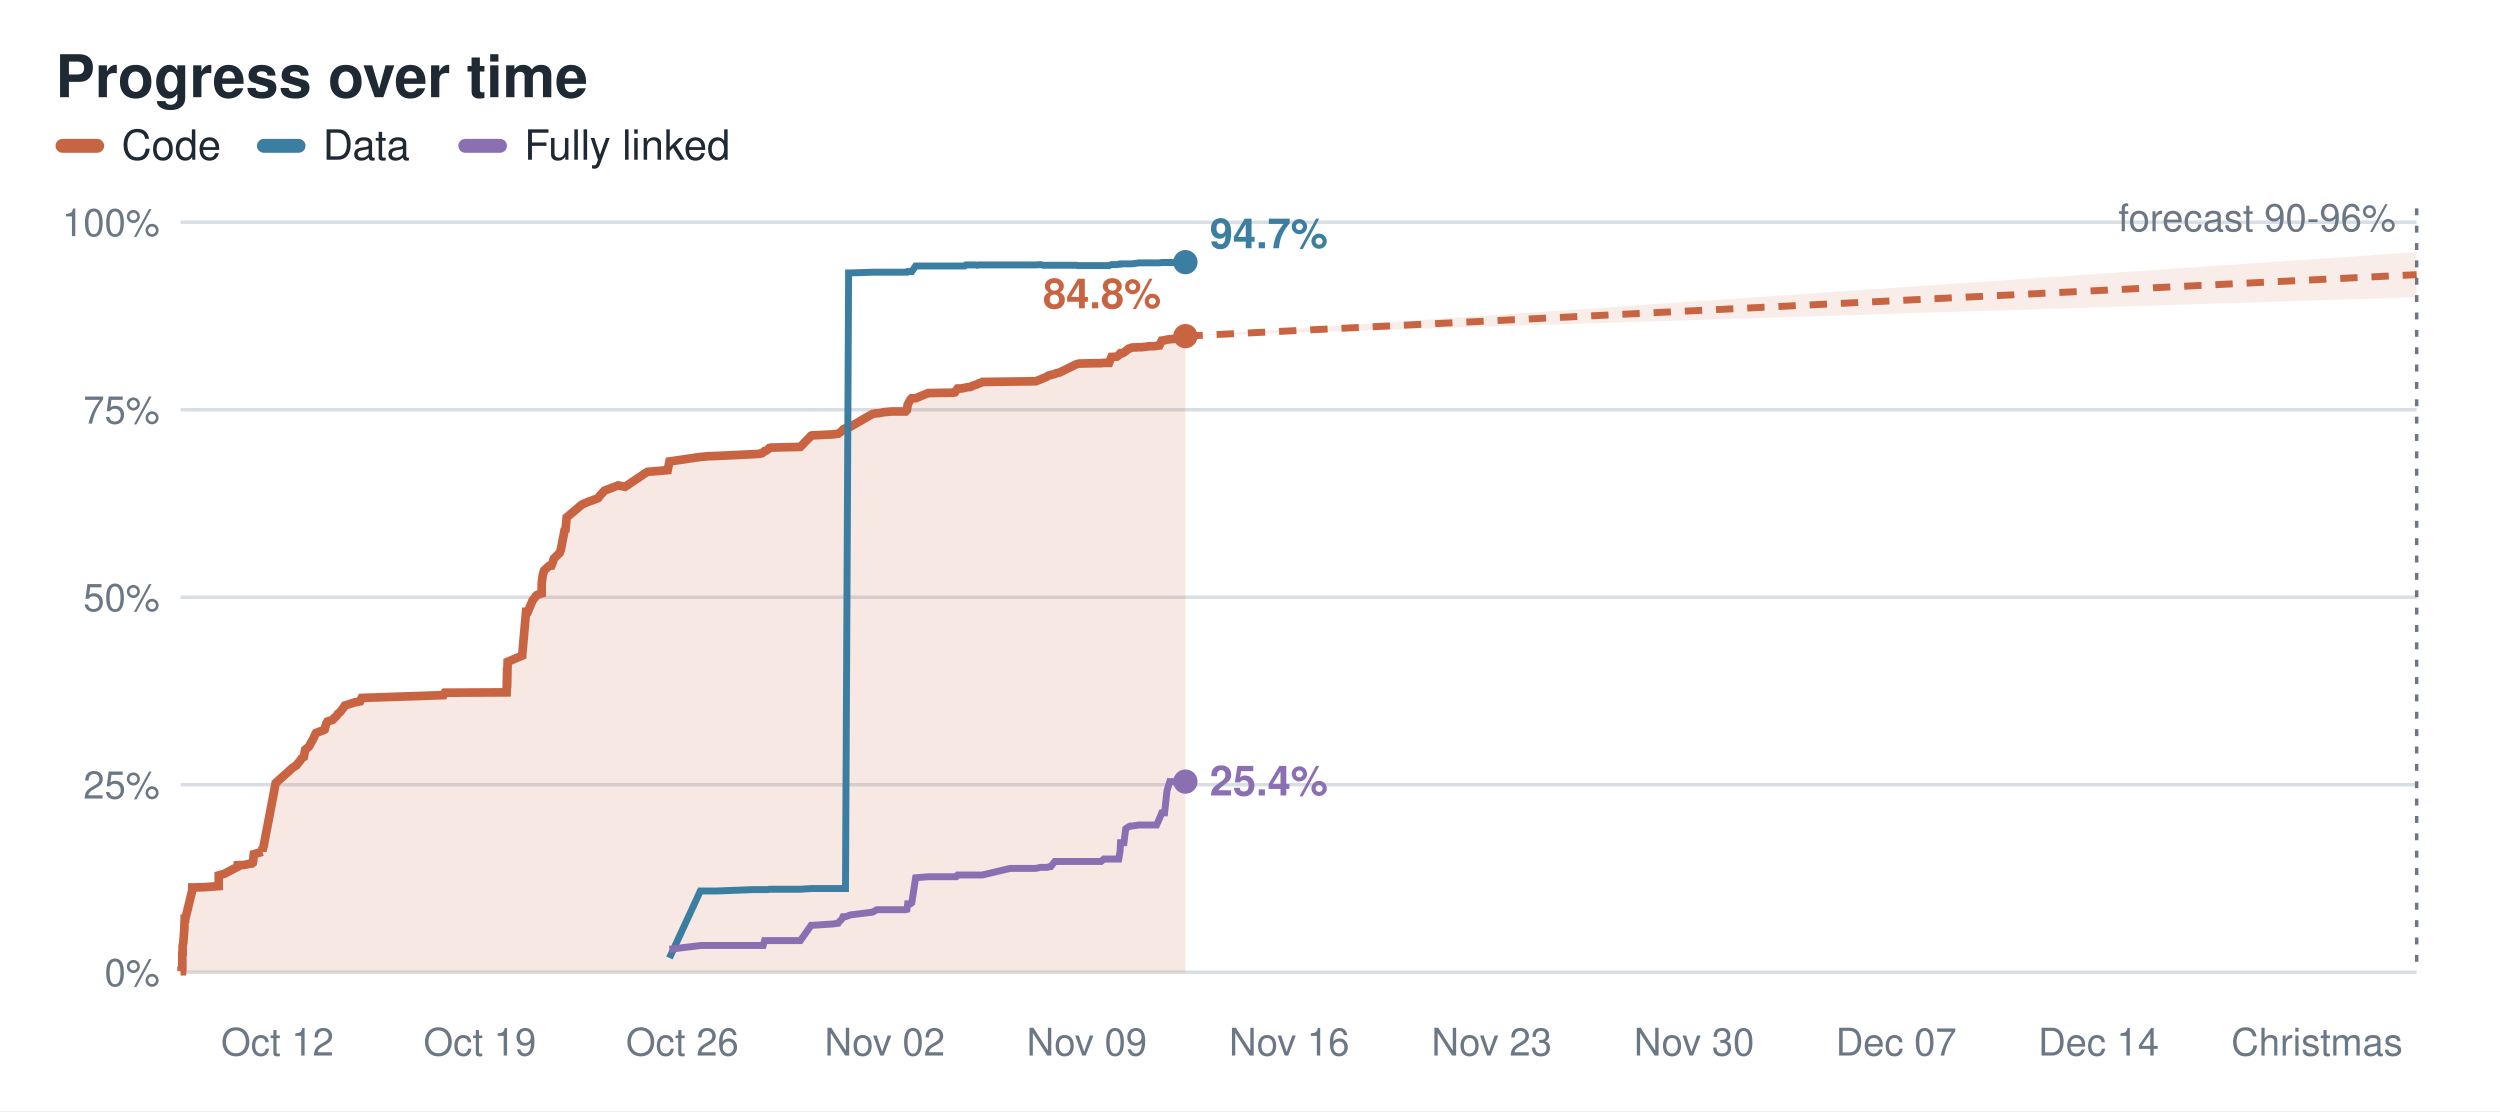
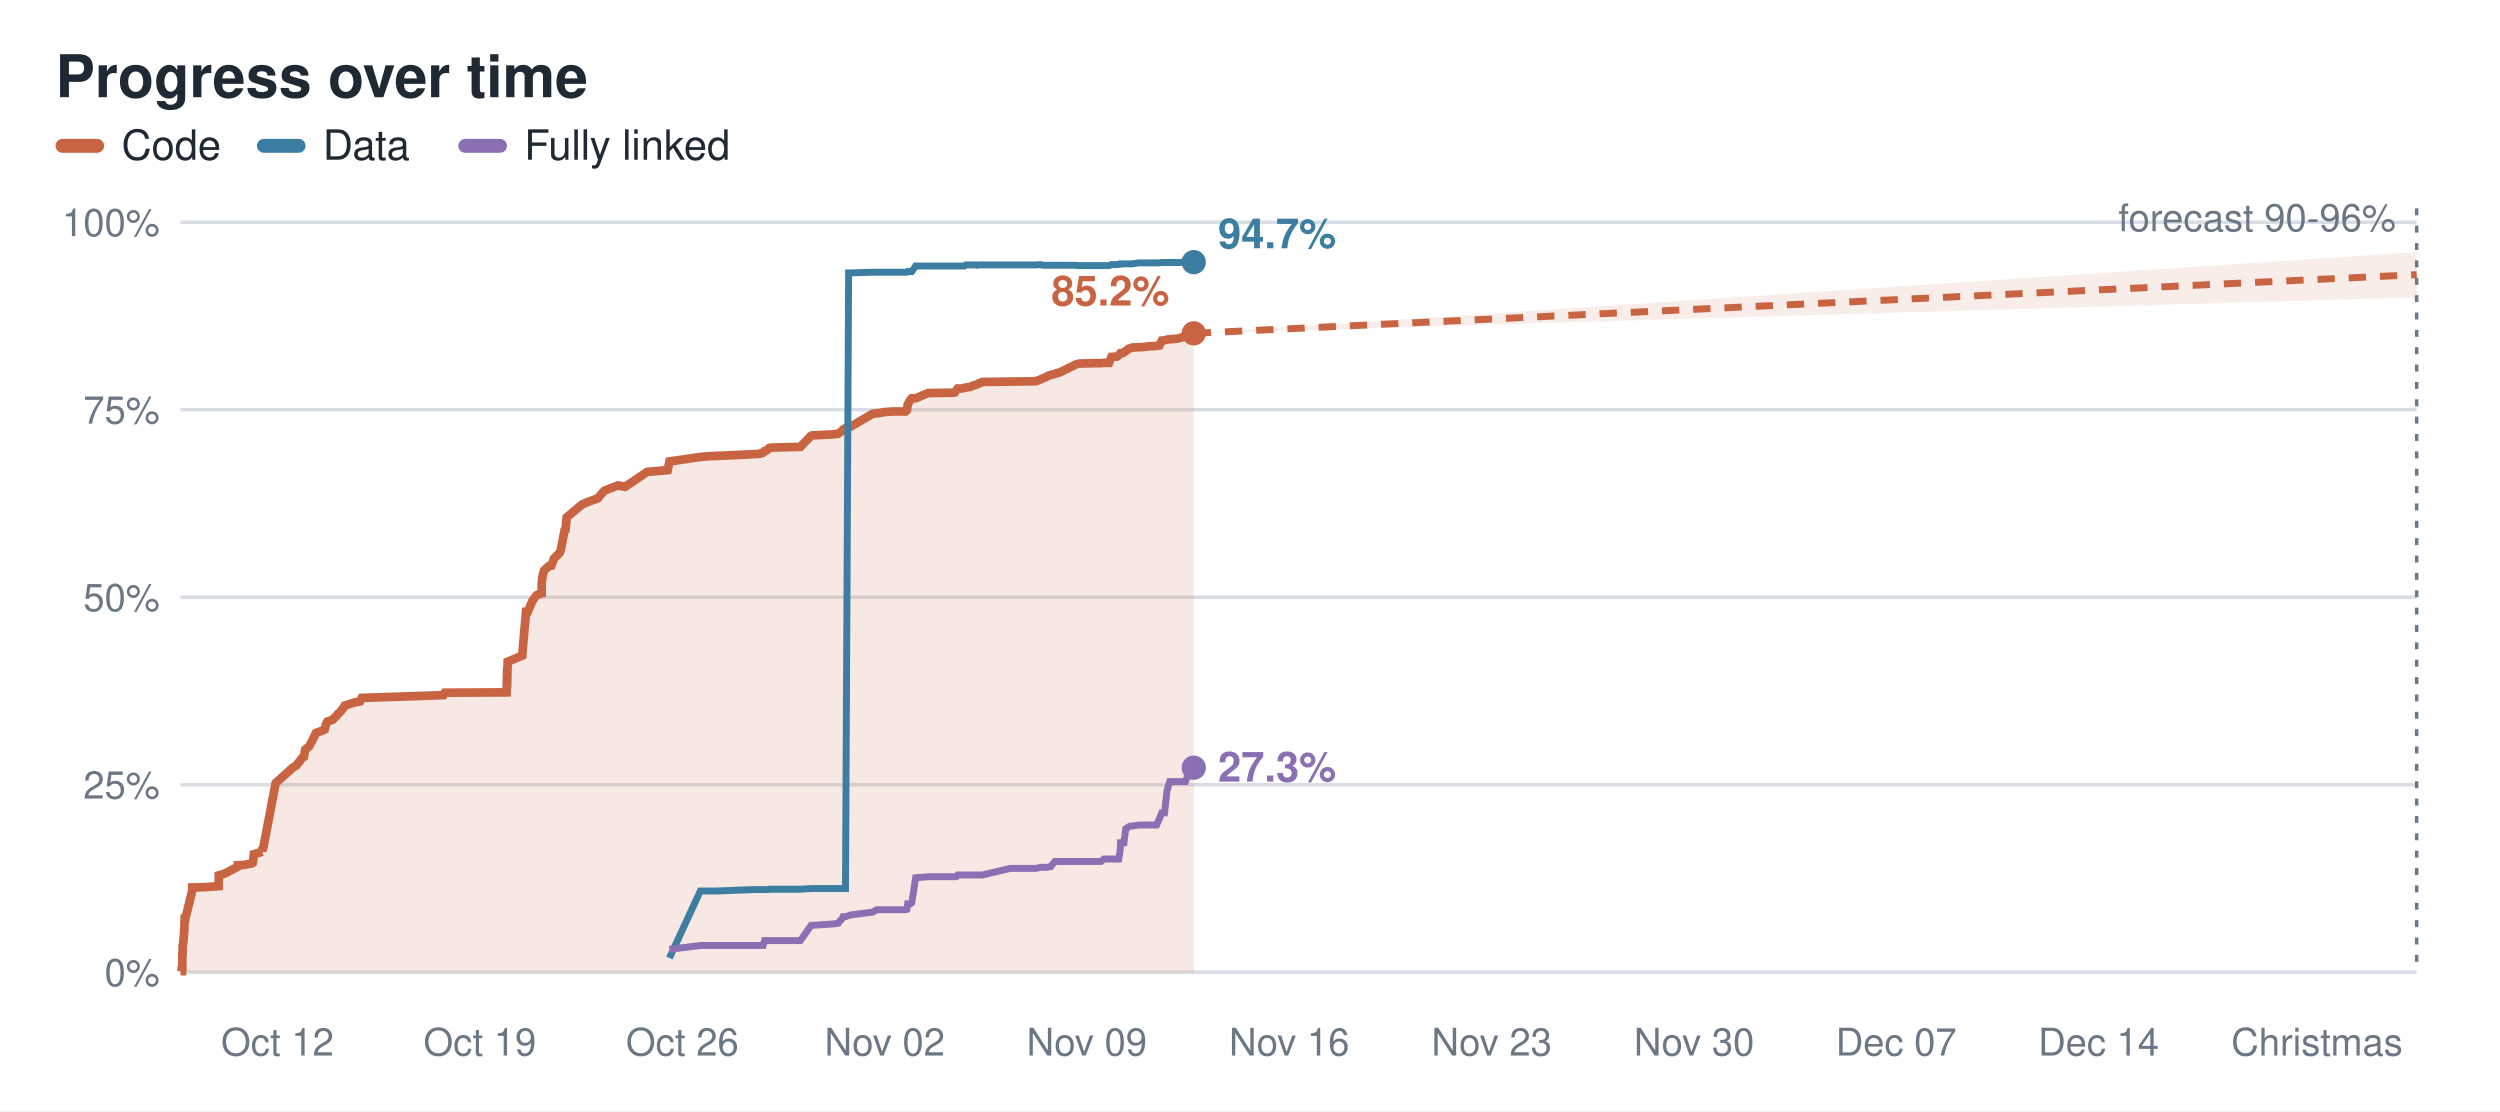
<svg xmlns="http://www.w3.org/2000/svg" viewBox="0 0 720 320" width="720" height="320" font-family="-apple-system,Segoe UI,Helvetica,Arial,sans-serif" role="img" aria-label="Progress over time">
  <rect width="100%" height="100%" fill="#ffffff" />
  <text x="16" y="28" font-size="17" font-weight="600" fill="#1f2933">Progress over time</text>
  <rect x="16" y="40" width="14" height="4" rx="2" fill="#c96442" />
  <text x="35" y="46" font-size="12" fill="#1f2933">Code</text>
  <rect x="74" y="40" width="14" height="4" rx="2" fill="#3b7ea1" />
  <text x="93" y="46" font-size="12" fill="#1f2933">Data</text>
  <rect x="132" y="40" width="14" height="4" rx="2" fill="#8a6fb3" />
  <text x="151" y="46" font-size="12" fill="#1f2933">Fully linked</text>
  <line x1="52" y1="280.0" x2="696" y2="280.0" stroke="#d9dee4" />
  <text x="46" y="284.0" font-size="11" fill="#6b7785" text-anchor="end">0%</text>
  <line x1="52" y1="226.0" x2="696" y2="226.0" stroke="#d9dee4" />
  <text x="46" y="230.0" font-size="11" fill="#6b7785" text-anchor="end">25%</text>
  <line x1="52" y1="172.0" x2="696" y2="172.0" stroke="#d9dee4" />
  <text x="46" y="176.0" font-size="11" fill="#6b7785" text-anchor="end">50%</text>
  <line x1="52" y1="118.0" x2="696" y2="118.0" stroke="#d9dee4" />
  <text x="46" y="122.0" font-size="11" fill="#6b7785" text-anchor="end">75%</text>
  <line x1="52" y1="64.0" x2="696" y2="64.0" stroke="#d9dee4" />
  <text x="46" y="68.0" font-size="11" fill="#6b7785" text-anchor="end">100%</text>
  <text x="79.9" y="304" font-size="11" fill="#6b7785" text-anchor="middle">Oct 12</text>
  <text x="138.2" y="304" font-size="11" fill="#6b7785" text-anchor="middle">Oct 19</text>
  <text x="196.5" y="304" font-size="11" fill="#6b7785" text-anchor="middle">Oct 26</text>
  <text x="254.8" y="304" font-size="11" fill="#6b7785" text-anchor="middle">Nov 02</text>
  <text x="313.0" y="304" font-size="11" fill="#6b7785" text-anchor="middle">Nov 09</text>
  <text x="371.3" y="304" font-size="11" fill="#6b7785" text-anchor="middle">Nov 16</text>
  <text x="429.6" y="304" font-size="11" fill="#6b7785" text-anchor="middle">Nov 23</text>
  <text x="487.9" y="304" font-size="11" fill="#6b7785" text-anchor="middle">Nov 30</text>
  <text x="546.1" y="304" font-size="11" fill="#6b7785" text-anchor="middle">Dec 07</text>
  <text x="604.4" y="304" font-size="11" fill="#6b7785" text-anchor="middle">Dec 14</text>
-   <polygon points="341.4,96.8 696.0,72.6 696.0,85.6" fill="#c96442" opacity="0.12" />
-   <line x1="341.4" y1="96.8" x2="696.0" y2="79.1" stroke="#c96442" stroke-width="2" stroke-dasharray="5,4" />
+   <polygon points="343.8,96.0 696.0,72.6 696.0,85.6" fill="#c96442" opacity="0.12" />
+   <line x1="343.8" y1="96.0" x2="696.0" y2="79.1" stroke="#c96442" stroke-width="2" stroke-dasharray="5,4" />
  <line x1="696.0" y1="60" x2="696.0" y2="280.0" stroke="#6b7785" stroke-dasharray="2,3" />
  <text x="692.0" y="304" font-size="11" fill="#6b7785" text-anchor="end">Christmas</text>
  <text x="690.0" y="66.6" font-size="11" fill="#6b7785" text-anchor="end">forecast 90-96%</text>
-   <polygon points="52.0,280.0 52.0,279.7 52.0,279.7 52.1,279.7 52.1,279.7 52.3,279.7 52.3,279.7 52.3,279.7 52.3,279.7 52.3,279.6 52.3,279.6 52.3,279.6 52.3,279.6 52.4,279.6 52.4,279.5 52.4,279.5 52.4,279.5 52.4,279.5 52.4,279.5 52.4,279.4 52.4,279.4 52.4,279.4 52.4,279.4 52.4,279.4 52.4,279.3 52.4,279.3 52.4,279.3 52.4,279.3 52.4,279.2 52.4,279.2 52.5,279.1 52.5,279.1 52.5,279.0 52.5,279.0 52.5,278.9 52.5,278.9 52.5,278.9 52.5,278.8 52.5,278.8 52.5,278.7 52.5,278.7 52.5,278.6 52.5,274.0 52.6,275.3 52.6,274.0 52.6,274.0 52.6,274.0 52.6,272.9 52.6,272.3 52.8,271.5 52.8,271.3 53.1,267.4 53.1,267.0 53.1,266.2 53.2,264.8 53.2,264.7 53.2,264.6 53.3,264.6 53.3,264.4 53.3,264.3 53.3,264.4 53.3,264.4 53.3,264.4 53.4,264.5 55.4,256.3 55.4,255.7 55.4,255.6 55.7,255.6 55.8,255.6 59.0,255.5 63.0,255.2 63.0,252.1 64.7,251.6 68.5,249.6 68.5,249.2 70.3,249.1 71.7,248.8 72.5,248.7 72.5,248.7 72.8,248.5 72.9,248.0 73.1,246.0 75.6,245.3 75.6,245.4 75.6,244.5 75.7,244.4 75.9,243.8 79.4,225.5 84.3,221.1 85.4,220.4 85.5,220.2 86.5,219.0 86.6,218.8 86.9,218.4 87.5,218.0 87.9,215.9 89.0,215.0 89.7,213.7 90.2,212.8 90.6,211.9 91.0,211.1 93.1,210.3 93.5,210.1 93.7,209.3 94.0,208.3 94.3,207.8 95.8,207.3 96.0,207.1 96.3,206.7 96.6,206.5 97.0,206.1 97.3,205.6 97.6,205.4 98.0,205.0 98.3,204.6 98.7,204.1 99.0,203.7 99.3,203.2 101.5,202.5 102.1,202.3 103.7,202.0 104.2,201.0 127.7,200.2 127.9,199.8 128.1,199.5 145.9,199.4 146.0,195.1 146.1,195.2 146.2,190.6 150.4,188.8 150.5,187.5 151.5,176.2 152.0,176.2 153.4,172.9 153.9,172.3 154.3,171.7 154.6,171.4 155.3,171.1 156.0,170.9 156.0,168.0 156.3,165.7 156.7,164.3 158.1,163.0 158.8,162.9 159.3,161.6 159.5,160.9 161.2,159.2 161.5,158.4 162.7,152.2 162.8,153.3 163.2,149.0 167.6,145.3 169.2,144.6 172.2,143.5 172.9,142.6 174.1,141.3 178.0,139.8 180.0,140.2 186.4,135.9 192.3,135.4 192.8,132.9 201.7,131.6 204.0,131.4 206.6,131.3 217.1,130.8 218.8,130.7 219.2,130.5 219.5,130.5 219.8,130.3 220.2,129.9 220.6,129.8 221.1,129.5 221.6,129.0 222.1,128.9 222.6,128.9 226.3,128.8 230.5,128.7 233.6,125.5 233.8,125.4 239.9,125.1 241.4,124.9 241.8,124.6 242.1,124.4 242.5,124.1 242.8,123.7 243.5,123.3 244.4,123.1 244.9,122.9 251.3,119.2 252.5,119.0 253.1,119.0 254.1,118.8 254.5,118.7 257.0,118.5 260.8,118.5 261.2,118.1 261.4,116.6 261.8,115.8 262.2,115.1 262.6,114.7 263.7,114.7 267.3,113.2 267.5,113.2 273.9,113.1 274.6,113.1 275.0,113.0 275.4,112.4 275.8,111.9 276.4,111.9 276.8,111.9 277.3,111.8 277.8,111.7 278.2,111.6 278.7,111.5 279.1,111.5 279.6,111.4 280.1,111.1 280.5,111.0 281.0,110.8 281.4,110.7 281.9,110.4 282.4,110.3 282.9,110.0 290.9,109.9 298.3,109.8 299.6,109.3 300.5,108.9 301.3,108.6 301.7,108.3 302.2,108.1 302.6,108.0 303.8,107.7 304.2,107.5 305.1,107.3 310.0,104.9 310.4,104.8 310.9,104.7 315.6,104.6 316.0,104.6 317.1,104.6 317.9,104.5 318.9,104.5 319.4,104.5 320.1,102.8 321.7,102.7 322.2,102.3 322.6,101.8 322.7,101.7 323.3,101.7 323.7,101.5 324.2,101.1 324.6,100.8 325.1,100.4 325.5,100.3 326.0,100.1 328.0,100.0 328.9,100.0 329.4,99.9 329.9,99.9 330.4,99.8 331.2,99.7 331.7,99.7 332.4,99.7 333.1,99.6 333.9,99.5 334.6,98.1 335.4,98.0 336.1,97.8 336.9,97.7 338.3,97.6 339.2,97.5 339.9,97.3 340.6,97.1 341.4,96.8 341.4,280.0" fill="#c96442" opacity="0.15" />
-   <polyline points="52.0,279.7 52.0,279.7 52.1,279.7 52.1,279.7 52.3,279.7 52.3,279.7 52.3,279.7 52.3,279.7 52.3,279.6 52.3,279.6 52.3,279.6 52.3,279.6 52.4,279.6 52.4,279.5 52.4,279.5 52.4,279.5 52.4,279.5 52.4,279.5 52.4,279.4 52.4,279.4 52.4,279.4 52.4,279.4 52.4,279.4 52.4,279.3 52.4,279.3 52.4,279.3 52.4,279.3 52.4,279.2 52.4,279.2 52.5,279.1 52.5,279.1 52.5,279.0 52.5,279.0 52.5,278.9 52.5,278.9 52.5,278.9 52.5,278.8 52.5,278.8 52.5,278.7 52.5,278.7 52.5,278.6 52.5,274.0 52.6,275.3 52.6,274.0 52.6,274.0 52.6,274.0 52.6,272.9 52.6,272.3 52.8,271.5 52.8,271.3 53.1,267.4 53.1,267.0 53.1,266.2 53.2,264.8 53.2,264.7 53.2,264.6 53.3,264.6 53.3,264.4 53.3,264.3 53.3,264.4 53.3,264.4 53.3,264.4 53.4,264.5 55.4,256.3 55.4,255.7 55.4,255.6 55.7,255.6 55.8,255.6 59.0,255.5 63.0,255.2 63.0,252.1 64.7,251.6 68.5,249.6 68.5,249.2 70.3,249.1 71.7,248.8 72.5,248.7 72.5,248.7 72.8,248.5 72.9,248.0 73.1,246.0 75.6,245.3 75.6,245.4 75.6,244.5 75.7,244.4 75.9,243.8 79.4,225.5 84.3,221.1 85.4,220.4 85.5,220.2 86.5,219.0 86.6,218.8 86.9,218.4 87.5,218.0 87.9,215.9 89.0,215.0 89.7,213.7 90.2,212.8 90.6,211.9 91.0,211.1 93.1,210.3 93.5,210.1 93.7,209.3 94.0,208.3 94.3,207.8 95.8,207.3 96.0,207.1 96.3,206.7 96.6,206.5 97.0,206.1 97.3,205.6 97.6,205.4 98.0,205.0 98.3,204.6 98.7,204.1 99.0,203.7 99.3,203.2 101.5,202.5 102.1,202.3 103.7,202.0 104.2,201.0 127.7,200.2 127.9,199.8 128.1,199.5 145.9,199.4 146.0,195.1 146.1,195.2 146.2,190.6 150.4,188.8 150.5,187.5 151.5,176.2 152.0,176.2 153.4,172.9 153.9,172.3 154.3,171.7 154.6,171.4 155.3,171.1 156.0,170.9 156.0,168.0 156.3,165.7 156.7,164.3 158.1,163.0 158.8,162.9 159.3,161.6 159.5,160.9 161.2,159.2 161.5,158.4 162.7,152.2 162.8,153.3 163.2,149.0 167.6,145.3 169.2,144.6 172.2,143.5 172.9,142.6 174.1,141.3 178.0,139.8 180.0,140.2 186.4,135.9 192.3,135.4 192.8,132.9 201.7,131.6 204.0,131.4 206.6,131.3 217.1,130.8 218.8,130.7 219.2,130.5 219.5,130.5 219.8,130.3 220.2,129.9 220.6,129.8 221.1,129.5 221.6,129.0 222.1,128.9 222.6,128.9 226.3,128.8 230.5,128.7 233.6,125.5 233.8,125.4 239.9,125.1 241.4,124.9 241.8,124.6 242.1,124.4 242.5,124.1 242.8,123.7 243.5,123.3 244.4,123.1 244.9,122.9 251.3,119.2 252.5,119.0 253.1,119.0 254.1,118.8 254.5,118.7 257.0,118.5 260.8,118.5 261.2,118.1 261.4,116.6 261.8,115.8 262.2,115.1 262.6,114.7 263.7,114.7 267.3,113.2 267.5,113.2 273.9,113.1 274.6,113.1 275.0,113.0 275.4,112.4 275.8,111.9 276.4,111.9 276.8,111.9 277.3,111.8 277.8,111.7 278.2,111.6 278.7,111.5 279.1,111.5 279.6,111.4 280.1,111.1 280.5,111.0 281.0,110.8 281.4,110.7 281.9,110.4 282.4,110.3 282.9,110.0 290.9,109.9 298.3,109.8 299.6,109.3 300.5,108.9 301.3,108.6 301.7,108.3 302.2,108.1 302.6,108.0 303.8,107.7 304.2,107.5 305.1,107.3 310.0,104.9 310.4,104.8 310.9,104.7 315.6,104.6 316.0,104.6 317.1,104.6 317.9,104.5 318.9,104.5 319.4,104.5 320.1,102.8 321.7,102.7 322.2,102.3 322.6,101.8 322.7,101.7 323.3,101.7 323.7,101.5 324.2,101.1 324.6,100.8 325.1,100.4 325.5,100.3 326.0,100.1 328.0,100.0 328.9,100.0 329.4,99.9 329.9,99.9 330.4,99.8 331.2,99.7 331.7,99.7 332.4,99.7 333.1,99.6 333.9,99.5 334.6,98.1 335.4,98.0 336.1,97.8 336.9,97.7 338.3,97.6 339.2,97.5 339.9,97.3 340.6,97.1 341.4,96.8" fill="none" stroke="#c96442" stroke-width="2.5" />
-   <circle cx="341.4" cy="96.8" r="3.5" fill="#c96442" />
-   <text x="334.4" y="88.8" font-size="12" font-weight="600" fill="#c96442" text-anchor="end">84.8%</text>
-   <polyline points="192.8,275.9 201.7,256.6 204.0,256.6 206.6,256.6 217.1,256.2 218.8,256.2 219.2,256.2 219.5,256.2 219.8,256.2 220.2,256.2 220.6,256.2 221.1,256.2 221.6,256.1 222.1,256.1 222.6,256.1 226.3,256.1 230.5,256.1 233.6,255.9 233.8,255.9 239.9,255.9 241.4,255.9 241.8,255.9 242.1,255.9 242.5,255.9 242.8,255.9 243.5,255.9 244.4,78.6 244.9,78.6 251.3,78.4 252.5,78.4 253.1,78.4 254.1,78.4 254.5,78.4 257.0,78.4 260.8,78.4 261.2,78.4 261.4,78.2 261.8,78.2 262.2,78.2 262.6,78.2 263.7,76.6 267.3,76.6 267.5,76.6 273.9,76.6 274.6,76.6 275.0,76.6 275.4,76.6 275.8,76.6 276.4,76.6 276.8,76.6 277.3,76.6 277.8,76.6 278.2,76.3 278.7,76.3 279.1,76.3 279.6,76.3 280.1,76.3 280.5,76.3 281.0,76.3 281.4,76.4 281.9,76.3 282.4,76.3 282.9,76.3 290.9,76.3 298.3,76.3 299.6,76.2 300.5,76.4 301.3,76.4 301.7,76.4 302.2,76.4 302.6,76.4 303.8,76.4 304.2,76.4 305.1,76.4 310.0,76.4 310.4,76.5 310.9,76.5 315.6,76.5 316.0,76.5 317.1,76.5 317.9,76.5 318.9,76.5 319.4,76.5 320.1,76.2 321.7,76.2 322.2,76.1 322.6,76.1 322.7,76.0 323.3,76.0 323.7,76.0 324.2,76.0 324.6,76.0 325.1,76.0 325.5,76.0 326.0,76.0 328.0,75.7 328.9,75.7 329.4,75.7 329.9,75.7 330.4,75.7 331.2,75.7 331.7,75.7 332.4,75.7 333.1,75.7 333.9,75.7 334.6,75.6 335.4,75.6 336.1,75.6 336.9,75.6 338.3,75.6 339.2,75.6 339.9,75.6 340.6,75.5 341.4,75.5" fill="none" stroke="#3b7ea1" stroke-width="2" />
-   <circle cx="341.4" cy="75.5" r="3.5" fill="#3b7ea1" />
-   <text x="348.4" y="71.5" font-size="12" font-weight="600" fill="#3b7ea1">94.7%</text>
-   <polyline points="192.8,273.4 201.7,272.3 204.0,272.3 206.6,272.3 217.1,272.3 218.8,272.3 219.2,272.3 219.5,272.3 219.8,272.3 220.2,270.9 220.6,270.9 221.1,270.9 221.6,270.9 222.1,270.9 222.6,270.9 226.3,270.9 230.5,270.9 233.6,266.5 233.8,266.5 239.9,266.1 241.4,265.9 241.8,265.3 242.1,265.1 242.5,264.6 242.8,264.0 243.5,264.0 244.4,263.7 244.9,263.5 251.3,262.7 252.5,262.0 253.1,262.0 254.1,262.0 254.5,262.0 257.0,262.0 260.8,262.0 261.2,261.9 261.4,260.3 261.8,260.3 262.2,260.3 262.6,260.0 263.7,252.8 267.3,252.5 267.5,252.5 273.9,252.5 274.6,252.5 275.0,252.5 275.4,252.5 275.8,252.0 276.4,252.0 276.8,252.0 277.3,252.0 277.8,252.0 278.2,252.0 278.7,252.0 279.1,252.0 279.6,252.0 280.1,252.0 280.5,252.0 281.0,252.0 281.4,252.0 281.9,252.0 282.4,252.0 282.9,252.0 290.9,250.1 298.3,250.1 299.6,249.8 300.5,249.8 301.3,249.8 301.7,249.8 302.2,249.6 302.6,249.6 303.8,248.1 304.2,248.1 305.1,248.1 310.0,248.1 310.4,248.1 310.9,248.1 315.6,248.1 316.0,248.1 317.1,248.1 317.9,247.4 318.9,247.4 319.4,247.4 320.1,247.4 321.7,247.4 322.2,247.4 322.6,245.0 322.7,242.7 323.3,242.7 323.7,242.7 324.2,238.7 324.6,238.4 325.1,238.1 325.5,237.9 326.0,237.9 328.0,237.6 328.9,237.6 329.4,237.6 329.9,237.6 330.4,237.6 331.2,237.6 331.7,237.6 332.4,237.6 333.1,237.6 333.9,235.8 334.6,234.1 335.4,234.1 336.1,227.7 336.9,225.1 338.3,225.1 339.2,225.1 339.9,225.1 340.6,225.1 341.4,225.1" fill="none" stroke="#8a6fb3" stroke-width="2" />
-   <circle cx="341.4" cy="225.1" r="3.5" fill="#8a6fb3" />
-   <text x="348.4" y="229.1" font-size="12" font-weight="600" fill="#8a6fb3">25.4%</text>
+   <polygon points="52.0,280.0 52.0,279.7 52.0,279.7 52.1,279.7 52.1,279.7 52.3,279.7 52.3,279.7 52.3,279.7 52.3,279.7 52.3,279.6 52.3,279.6 52.3,279.6 52.3,279.6 52.4,279.6 52.4,279.5 52.4,279.5 52.4,279.5 52.4,279.5 52.4,279.5 52.4,279.4 52.4,279.4 52.4,279.4 52.4,279.4 52.4,279.4 52.4,279.3 52.4,279.3 52.4,279.3 52.4,279.3 52.4,279.2 52.4,279.2 52.5,279.1 52.5,279.1 52.5,279.0 52.5,279.0 52.5,278.9 52.5,278.9 52.5,278.9 52.5,278.8 52.5,278.8 52.5,278.7 52.5,278.7 52.5,278.6 52.5,274.0 52.6,275.3 52.6,274.0 52.6,274.0 52.6,274.0 52.6,272.9 52.6,272.3 52.8,271.5 52.8,271.3 53.1,267.4 53.1,267.0 53.1,266.2 53.2,264.8 53.2,264.7 53.2,264.6 53.3,264.6 53.3,264.4 53.3,264.3 53.3,264.4 53.3,264.4 53.3,264.4 53.4,264.5 55.4,256.3 55.4,255.7 55.4,255.6 55.7,255.6 55.8,255.6 59.0,255.5 63.0,255.2 63.0,252.1 64.7,251.6 68.5,249.6 68.5,249.2 70.3,249.1 71.7,248.8 72.5,248.7 72.5,248.7 72.8,248.5 72.9,248.0 73.1,246.0 75.6,245.3 75.6,245.4 75.6,244.5 75.7,244.4 75.9,243.8 79.4,225.5 84.3,221.1 85.4,220.4 85.5,220.2 86.5,219.0 86.6,218.8 86.9,218.4 87.5,218.0 87.9,215.9 89.0,215.0 89.7,213.7 90.2,212.8 90.6,211.9 91.0,211.1 93.1,210.3 93.5,210.1 93.7,209.3 94.0,208.3 94.3,207.8 95.8,207.3 96.0,207.1 96.3,206.7 96.6,206.5 97.0,206.1 97.3,205.6 97.6,205.4 98.0,205.0 98.3,204.6 98.7,204.1 99.0,203.7 99.3,203.2 101.5,202.5 102.1,202.3 103.7,202.0 104.2,201.0 127.7,200.2 127.9,199.8 128.1,199.5 145.9,199.4 146.0,195.1 146.1,195.2 146.2,190.6 150.4,188.8 150.5,187.5 151.5,176.2 152.0,176.2 153.4,172.9 153.9,172.3 154.3,171.7 154.6,171.4 155.3,171.1 156.0,170.9 156.0,168.0 156.3,165.7 156.7,164.3 158.1,163.0 158.8,162.9 159.3,161.6 159.5,160.9 161.2,159.2 161.5,158.4 162.7,152.2 162.8,153.3 163.2,149.0 167.6,145.3 169.2,144.6 172.2,143.5 172.9,142.6 174.1,141.3 178.0,139.8 180.0,140.2 186.4,135.9 192.3,135.4 192.8,132.9 201.7,131.6 204.0,131.4 206.6,131.3 217.1,130.8 218.8,130.7 219.2,130.5 219.5,130.5 219.8,130.3 220.2,129.9 220.6,129.8 221.1,129.5 221.6,129.0 222.1,128.9 222.6,128.9 226.3,128.8 230.5,128.7 233.6,125.5 233.8,125.4 239.9,125.1 241.4,124.9 241.8,124.6 242.1,124.4 242.5,124.1 242.8,123.7 243.5,123.3 244.4,123.1 244.9,122.9 251.3,119.2 252.5,119.0 253.1,119.0 254.1,118.8 254.5,118.7 257.0,118.5 260.8,118.5 261.2,118.1 261.4,116.6 261.8,115.8 262.2,115.1 262.6,114.7 263.7,114.7 267.3,113.2 267.5,113.2 273.9,113.1 274.6,113.1 275.0,113.0 275.4,112.4 275.8,111.9 276.4,111.9 276.8,111.9 277.3,111.8 277.8,111.7 278.2,111.6 278.7,111.5 279.1,111.5 279.6,111.4 280.1,111.1 280.5,111.0 281.0,110.8 281.4,110.7 281.9,110.4 282.4,110.3 282.9,110.0 290.9,109.9 298.3,109.8 299.6,109.3 300.5,108.9 301.3,108.6 301.7,108.3 302.2,108.1 302.6,108.0 303.8,107.7 304.2,107.5 305.1,107.3 310.0,104.9 310.4,104.8 310.9,104.7 315.6,104.6 316.0,104.6 317.1,104.6 317.9,104.5 318.9,104.5 319.4,104.5 320.1,102.8 321.7,102.7 322.2,102.3 322.6,101.8 322.7,101.7 323.3,101.7 323.7,101.5 324.2,101.1 324.6,100.8 325.1,100.4 325.5,100.3 326.0,100.1 328.0,100.0 328.9,100.0 329.4,99.9 329.9,99.9 330.4,99.8 331.2,99.7 331.7,99.7 332.4,99.7 333.1,99.6 333.9,99.5 334.6,98.1 335.4,98.0 336.1,97.8 336.9,97.7 338.3,97.6 339.2,97.5 339.9,97.3 340.6,97.1 341.4,96.8 343.0,96.0 343.8,96.0 343.8,280.0" fill="#c96442" opacity="0.15" />
+   <polyline points="52.0,279.7 52.0,279.7 52.1,279.7 52.1,279.7 52.3,279.7 52.3,279.7 52.3,279.7 52.3,279.7 52.3,279.6 52.3,279.6 52.3,279.6 52.3,279.6 52.4,279.6 52.4,279.5 52.4,279.5 52.4,279.5 52.4,279.5 52.4,279.5 52.4,279.4 52.4,279.4 52.4,279.4 52.4,279.4 52.4,279.4 52.4,279.3 52.4,279.3 52.4,279.3 52.4,279.3 52.4,279.2 52.4,279.2 52.5,279.1 52.5,279.1 52.5,279.0 52.5,279.0 52.5,278.9 52.5,278.9 52.5,278.9 52.5,278.8 52.5,278.8 52.5,278.7 52.5,278.7 52.5,278.6 52.5,274.0 52.6,275.3 52.6,274.0 52.6,274.0 52.6,274.0 52.6,272.9 52.6,272.3 52.8,271.5 52.8,271.3 53.1,267.4 53.1,267.0 53.1,266.2 53.2,264.8 53.2,264.7 53.2,264.6 53.3,264.6 53.3,264.4 53.3,264.3 53.3,264.4 53.3,264.4 53.3,264.4 53.4,264.5 55.4,256.3 55.4,255.7 55.4,255.6 55.7,255.6 55.8,255.6 59.0,255.5 63.0,255.2 63.0,252.1 64.7,251.6 68.5,249.6 68.5,249.2 70.3,249.1 71.7,248.8 72.5,248.7 72.5,248.7 72.8,248.5 72.9,248.0 73.1,246.0 75.6,245.3 75.6,245.4 75.6,244.5 75.7,244.4 75.9,243.8 79.4,225.5 84.3,221.1 85.4,220.4 85.5,220.2 86.5,219.0 86.6,218.8 86.9,218.4 87.5,218.0 87.9,215.9 89.0,215.0 89.7,213.7 90.2,212.8 90.6,211.9 91.0,211.1 93.1,210.3 93.5,210.1 93.7,209.3 94.0,208.3 94.3,207.8 95.8,207.3 96.0,207.1 96.3,206.7 96.6,206.5 97.0,206.1 97.3,205.6 97.6,205.4 98.0,205.0 98.3,204.6 98.7,204.1 99.0,203.7 99.3,203.2 101.5,202.5 102.1,202.3 103.7,202.0 104.2,201.0 127.7,200.2 127.9,199.8 128.1,199.5 145.9,199.4 146.0,195.1 146.1,195.2 146.2,190.6 150.4,188.8 150.5,187.5 151.5,176.2 152.0,176.2 153.4,172.9 153.9,172.3 154.3,171.7 154.6,171.4 155.3,171.1 156.0,170.9 156.0,168.0 156.3,165.7 156.7,164.3 158.1,163.0 158.8,162.9 159.3,161.6 159.5,160.9 161.2,159.2 161.5,158.4 162.7,152.2 162.8,153.3 163.2,149.0 167.6,145.3 169.2,144.6 172.2,143.5 172.9,142.6 174.1,141.3 178.0,139.8 180.0,140.2 186.4,135.9 192.3,135.4 192.8,132.9 201.7,131.6 204.0,131.4 206.6,131.3 217.1,130.8 218.8,130.7 219.2,130.5 219.5,130.5 219.8,130.3 220.2,129.9 220.6,129.8 221.1,129.5 221.6,129.0 222.1,128.9 222.6,128.9 226.3,128.8 230.5,128.7 233.6,125.5 233.8,125.4 239.9,125.1 241.4,124.9 241.8,124.6 242.1,124.4 242.5,124.1 242.8,123.7 243.5,123.3 244.4,123.1 244.9,122.9 251.3,119.2 252.5,119.0 253.1,119.0 254.1,118.8 254.5,118.7 257.0,118.5 260.8,118.5 261.2,118.1 261.4,116.6 261.8,115.8 262.2,115.1 262.6,114.7 263.7,114.7 267.3,113.2 267.5,113.2 273.9,113.1 274.6,113.1 275.0,113.0 275.4,112.4 275.8,111.9 276.4,111.9 276.8,111.9 277.3,111.8 277.8,111.7 278.2,111.6 278.7,111.5 279.1,111.5 279.6,111.4 280.1,111.1 280.5,111.0 281.0,110.8 281.4,110.7 281.9,110.4 282.4,110.3 282.9,110.0 290.9,109.9 298.3,109.8 299.6,109.3 300.5,108.9 301.3,108.6 301.7,108.3 302.2,108.1 302.6,108.0 303.8,107.7 304.2,107.5 305.1,107.3 310.0,104.9 310.4,104.8 310.9,104.7 315.6,104.6 316.0,104.6 317.1,104.6 317.9,104.5 318.9,104.5 319.4,104.5 320.1,102.8 321.7,102.7 322.2,102.3 322.6,101.8 322.7,101.7 323.3,101.7 323.7,101.5 324.2,101.1 324.6,100.8 325.1,100.4 325.5,100.3 326.0,100.1 328.0,100.0 328.9,100.0 329.4,99.9 329.9,99.9 330.4,99.8 331.2,99.7 331.7,99.7 332.4,99.7 333.1,99.6 333.9,99.5 334.6,98.1 335.4,98.0 336.1,97.8 336.9,97.7 338.3,97.6 339.2,97.5 339.9,97.3 340.6,97.1 341.4,96.8 343.0,96.0 343.8,96.0" fill="none" stroke="#c96442" stroke-width="2.5" />
+   <circle cx="343.8" cy="96.0" r="3.5" fill="#c96442" />
+   <text x="336.8" y="88.0" font-size="12" font-weight="600" fill="#c96442" text-anchor="end">85.2%</text>
+   <polyline points="192.8,275.9 201.7,256.6 204.0,256.6 206.6,256.6 217.1,256.2 218.8,256.2 219.2,256.2 219.5,256.2 219.8,256.2 220.2,256.2 220.6,256.2 221.1,256.2 221.6,256.1 222.1,256.1 222.6,256.1 226.3,256.1 230.5,256.1 233.6,255.9 233.8,255.9 239.9,255.9 241.4,255.9 241.8,255.9 242.1,255.9 242.5,255.9 242.8,255.9 243.5,255.9 244.4,78.6 244.9,78.6 251.3,78.4 252.5,78.4 253.1,78.4 254.1,78.4 254.5,78.4 257.0,78.4 260.8,78.4 261.2,78.4 261.4,78.2 261.8,78.2 262.2,78.2 262.6,78.2 263.7,76.6 267.3,76.6 267.5,76.6 273.9,76.6 274.6,76.6 275.0,76.6 275.4,76.6 275.8,76.6 276.4,76.6 276.8,76.6 277.3,76.6 277.8,76.6 278.2,76.3 278.7,76.3 279.1,76.3 279.6,76.3 280.1,76.3 280.5,76.3 281.0,76.3 281.4,76.4 281.9,76.3 282.4,76.3 282.9,76.3 290.9,76.3 298.3,76.3 299.6,76.2 300.5,76.4 301.3,76.4 301.7,76.4 302.2,76.4 302.6,76.4 303.8,76.4 304.2,76.4 305.1,76.4 310.0,76.4 310.4,76.5 310.9,76.5 315.6,76.5 316.0,76.5 317.1,76.5 317.9,76.5 318.9,76.5 319.4,76.5 320.1,76.2 321.7,76.2 322.2,76.1 322.6,76.1 322.7,76.0 323.3,76.0 323.7,76.0 324.2,76.0 324.6,76.0 325.1,76.0 325.5,76.0 326.0,76.0 328.0,75.7 328.9,75.7 329.4,75.7 329.9,75.7 330.4,75.7 331.2,75.7 331.7,75.7 332.4,75.7 333.1,75.7 333.9,75.7 334.6,75.6 335.4,75.6 336.1,75.6 336.9,75.6 338.3,75.6 339.2,75.6 339.9,75.6 340.6,75.5 341.4,75.5 343.0,75.5 343.8,75.5" fill="none" stroke="#3b7ea1" stroke-width="2" />
+   <circle cx="343.8" cy="75.5" r="3.5" fill="#3b7ea1" />
+   <text x="350.8" y="71.5" font-size="12" font-weight="600" fill="#3b7ea1">94.7%</text>
+   <polyline points="192.8,273.4 201.7,272.3 204.0,272.3 206.6,272.3 217.1,272.3 218.8,272.3 219.2,272.3 219.5,272.3 219.8,272.3 220.2,270.9 220.6,270.9 221.1,270.9 221.6,270.9 222.1,270.9 222.6,270.9 226.3,270.9 230.5,270.9 233.6,266.5 233.8,266.5 239.9,266.1 241.4,265.9 241.8,265.3 242.1,265.1 242.5,264.6 242.8,264.0 243.5,264.0 244.4,263.7 244.9,263.5 251.3,262.7 252.5,262.0 253.1,262.0 254.1,262.0 254.5,262.0 257.0,262.0 260.8,262.0 261.2,261.9 261.4,260.3 261.8,260.3 262.2,260.3 262.6,260.0 263.7,252.8 267.3,252.5 267.5,252.5 273.9,252.5 274.6,252.5 275.0,252.5 275.4,252.5 275.8,252.0 276.4,252.0 276.8,252.0 277.3,252.0 277.8,252.0 278.2,252.0 278.7,252.0 279.1,252.0 279.6,252.0 280.1,252.0 280.5,252.0 281.0,252.0 281.4,252.0 281.9,252.0 282.4,252.0 282.9,252.0 290.9,250.1 298.3,250.1 299.6,249.8 300.5,249.8 301.3,249.8 301.7,249.8 302.2,249.6 302.6,249.6 303.8,248.1 304.2,248.1 305.1,248.1 310.0,248.1 310.4,248.1 310.9,248.1 315.6,248.1 316.0,248.1 317.1,248.1 317.9,247.4 318.9,247.4 319.4,247.4 320.1,247.4 321.7,247.4 322.2,247.4 322.6,245.0 322.7,242.7 323.3,242.7 323.7,242.7 324.2,238.7 324.6,238.4 325.1,238.1 325.5,237.9 326.0,237.9 328.0,237.6 328.9,237.6 329.4,237.6 329.9,237.6 330.4,237.6 331.2,237.6 331.7,237.6 332.4,237.6 333.1,237.6 333.9,235.8 334.6,234.1 335.4,234.1 336.1,227.7 336.9,225.1 338.3,225.1 339.2,225.1 339.9,225.1 340.6,225.1 341.4,225.1 343.0,221.1 343.8,221.1" fill="none" stroke="#8a6fb3" stroke-width="2" />
+   <circle cx="343.8" cy="221.1" r="3.5" fill="#8a6fb3" />
+   <text x="350.8" y="225.1" font-size="12" font-weight="600" fill="#8a6fb3">27.3%</text>
</svg>
